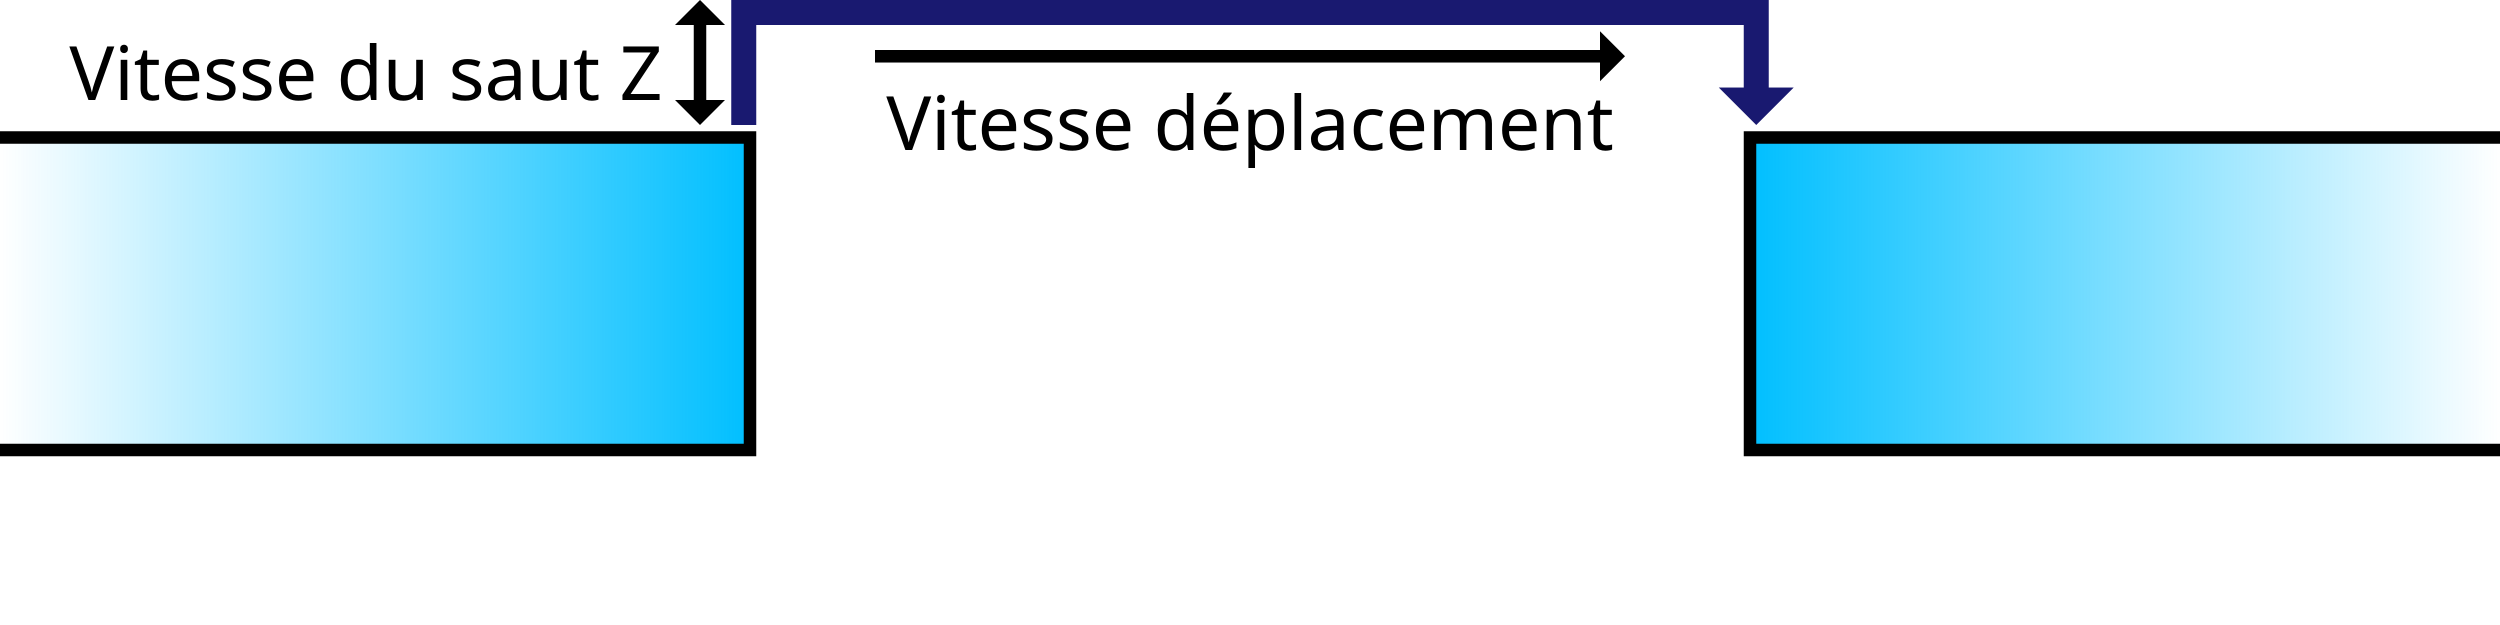
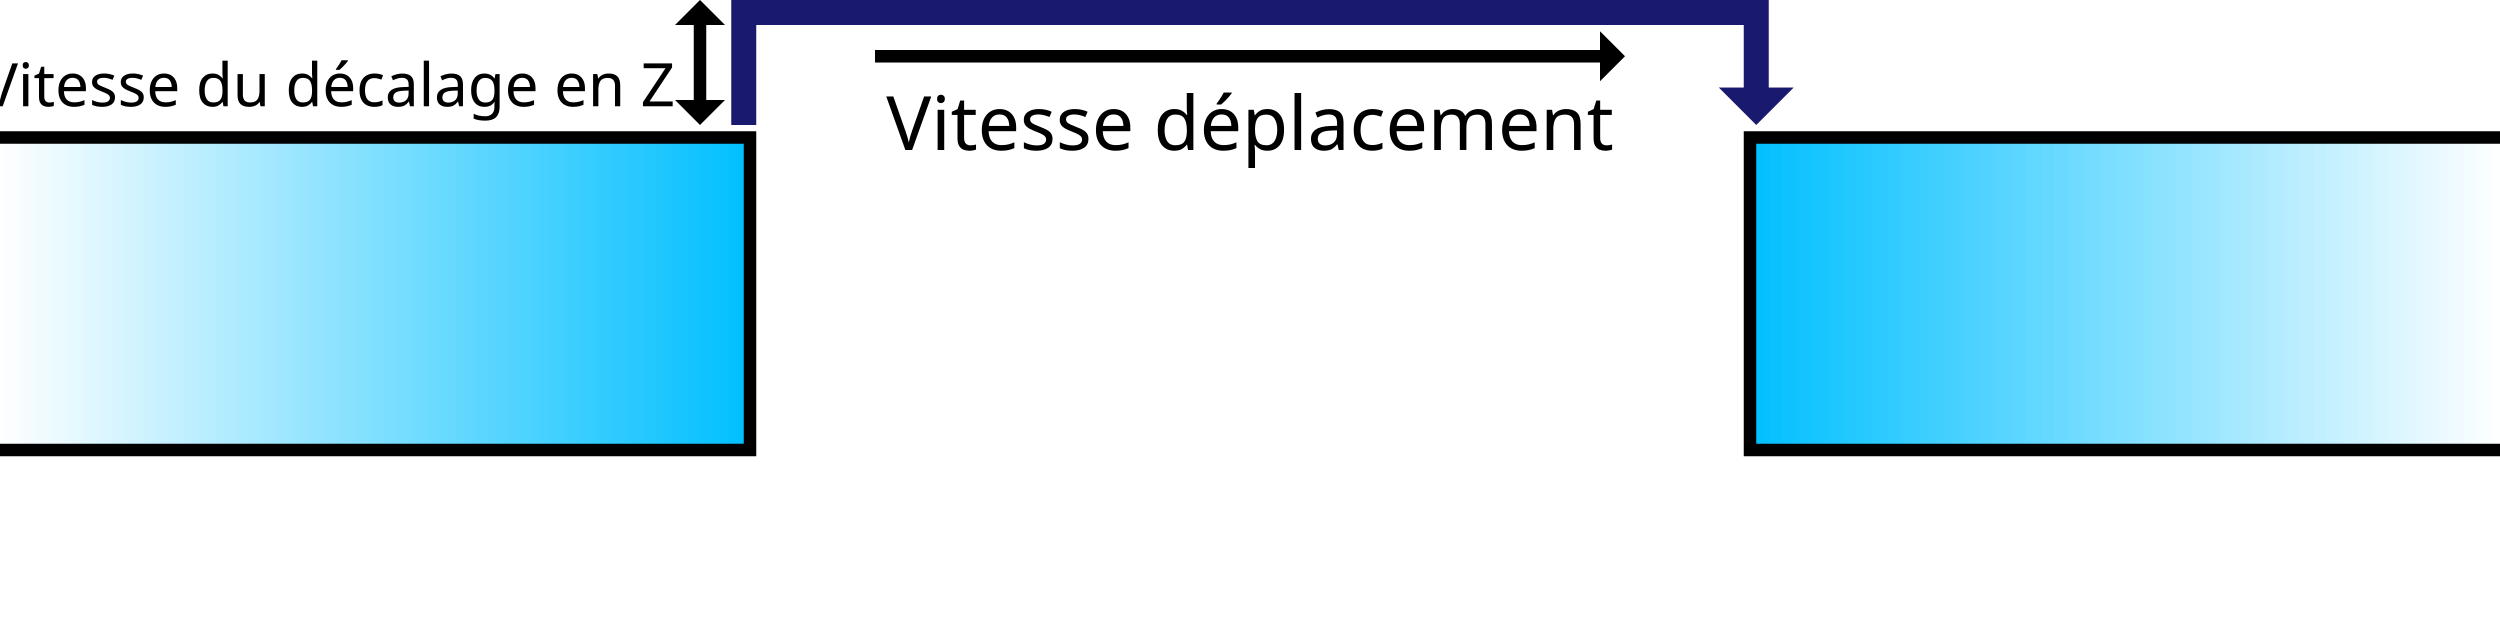
<svg xmlns="http://www.w3.org/2000/svg" width="2000" height="500">
  <defs>
    <linearGradient id="left" x1="0%" y1="0%" x2="100%" y2="0%">
      <stop offset="0%" stop-color="deepskyblue" stop-opacity="0" />
      <stop offset="100%" stop-color="deepskyblue" stop-opacity="1" />
    </linearGradient>
    <linearGradient id="right" x1="0%" y1="0%" x2="100%" y2="0%">
      <stop offset="0%" stop-color="deepskyblue" stop-opacity="1" />
      <stop offset="100%" stop-color="deepskyblue" stop-opacity="0" />
    </linearGradient>
  </defs>
  <g stroke="black" stroke-width="10">
    <g fill="url('#left')">
      <path d="M0,110 h600 v250 h-600" />
    </g>
    <g fill="url('#right')">
      <path d="M2000,110 h-600 v250 h600" />
    </g>
  </g>
  <path d="M585,100 v-100 h830 v70 h20 l-30,30 l-30,-30 h20 v-50 h-790 v80 z" fill="midnightblue" />
  <path d="M560,100 l-20,-20 h15 v-60 h-15 l20,-20 l20,20 h-15 v60 h15 z" />
  <path d="M700,40 h580 v-15 l20,20 l-20,20 v-15 h-580 z" />
  <g font-family="sans-serif" font-size="60px">
    <text x="1000" y="120" text-anchor="middle">Vitesse déplacement</text>
-     <text x="530" y="80" text-anchor="end">Vitesse du saut Z</text>
+   </g>
+   <g font-family="sans-serif" font-size="48px">
+     <text x="540" y="85" text-anchor="end">Vitesse du décalage en Z</text>
  </g>
</svg>
